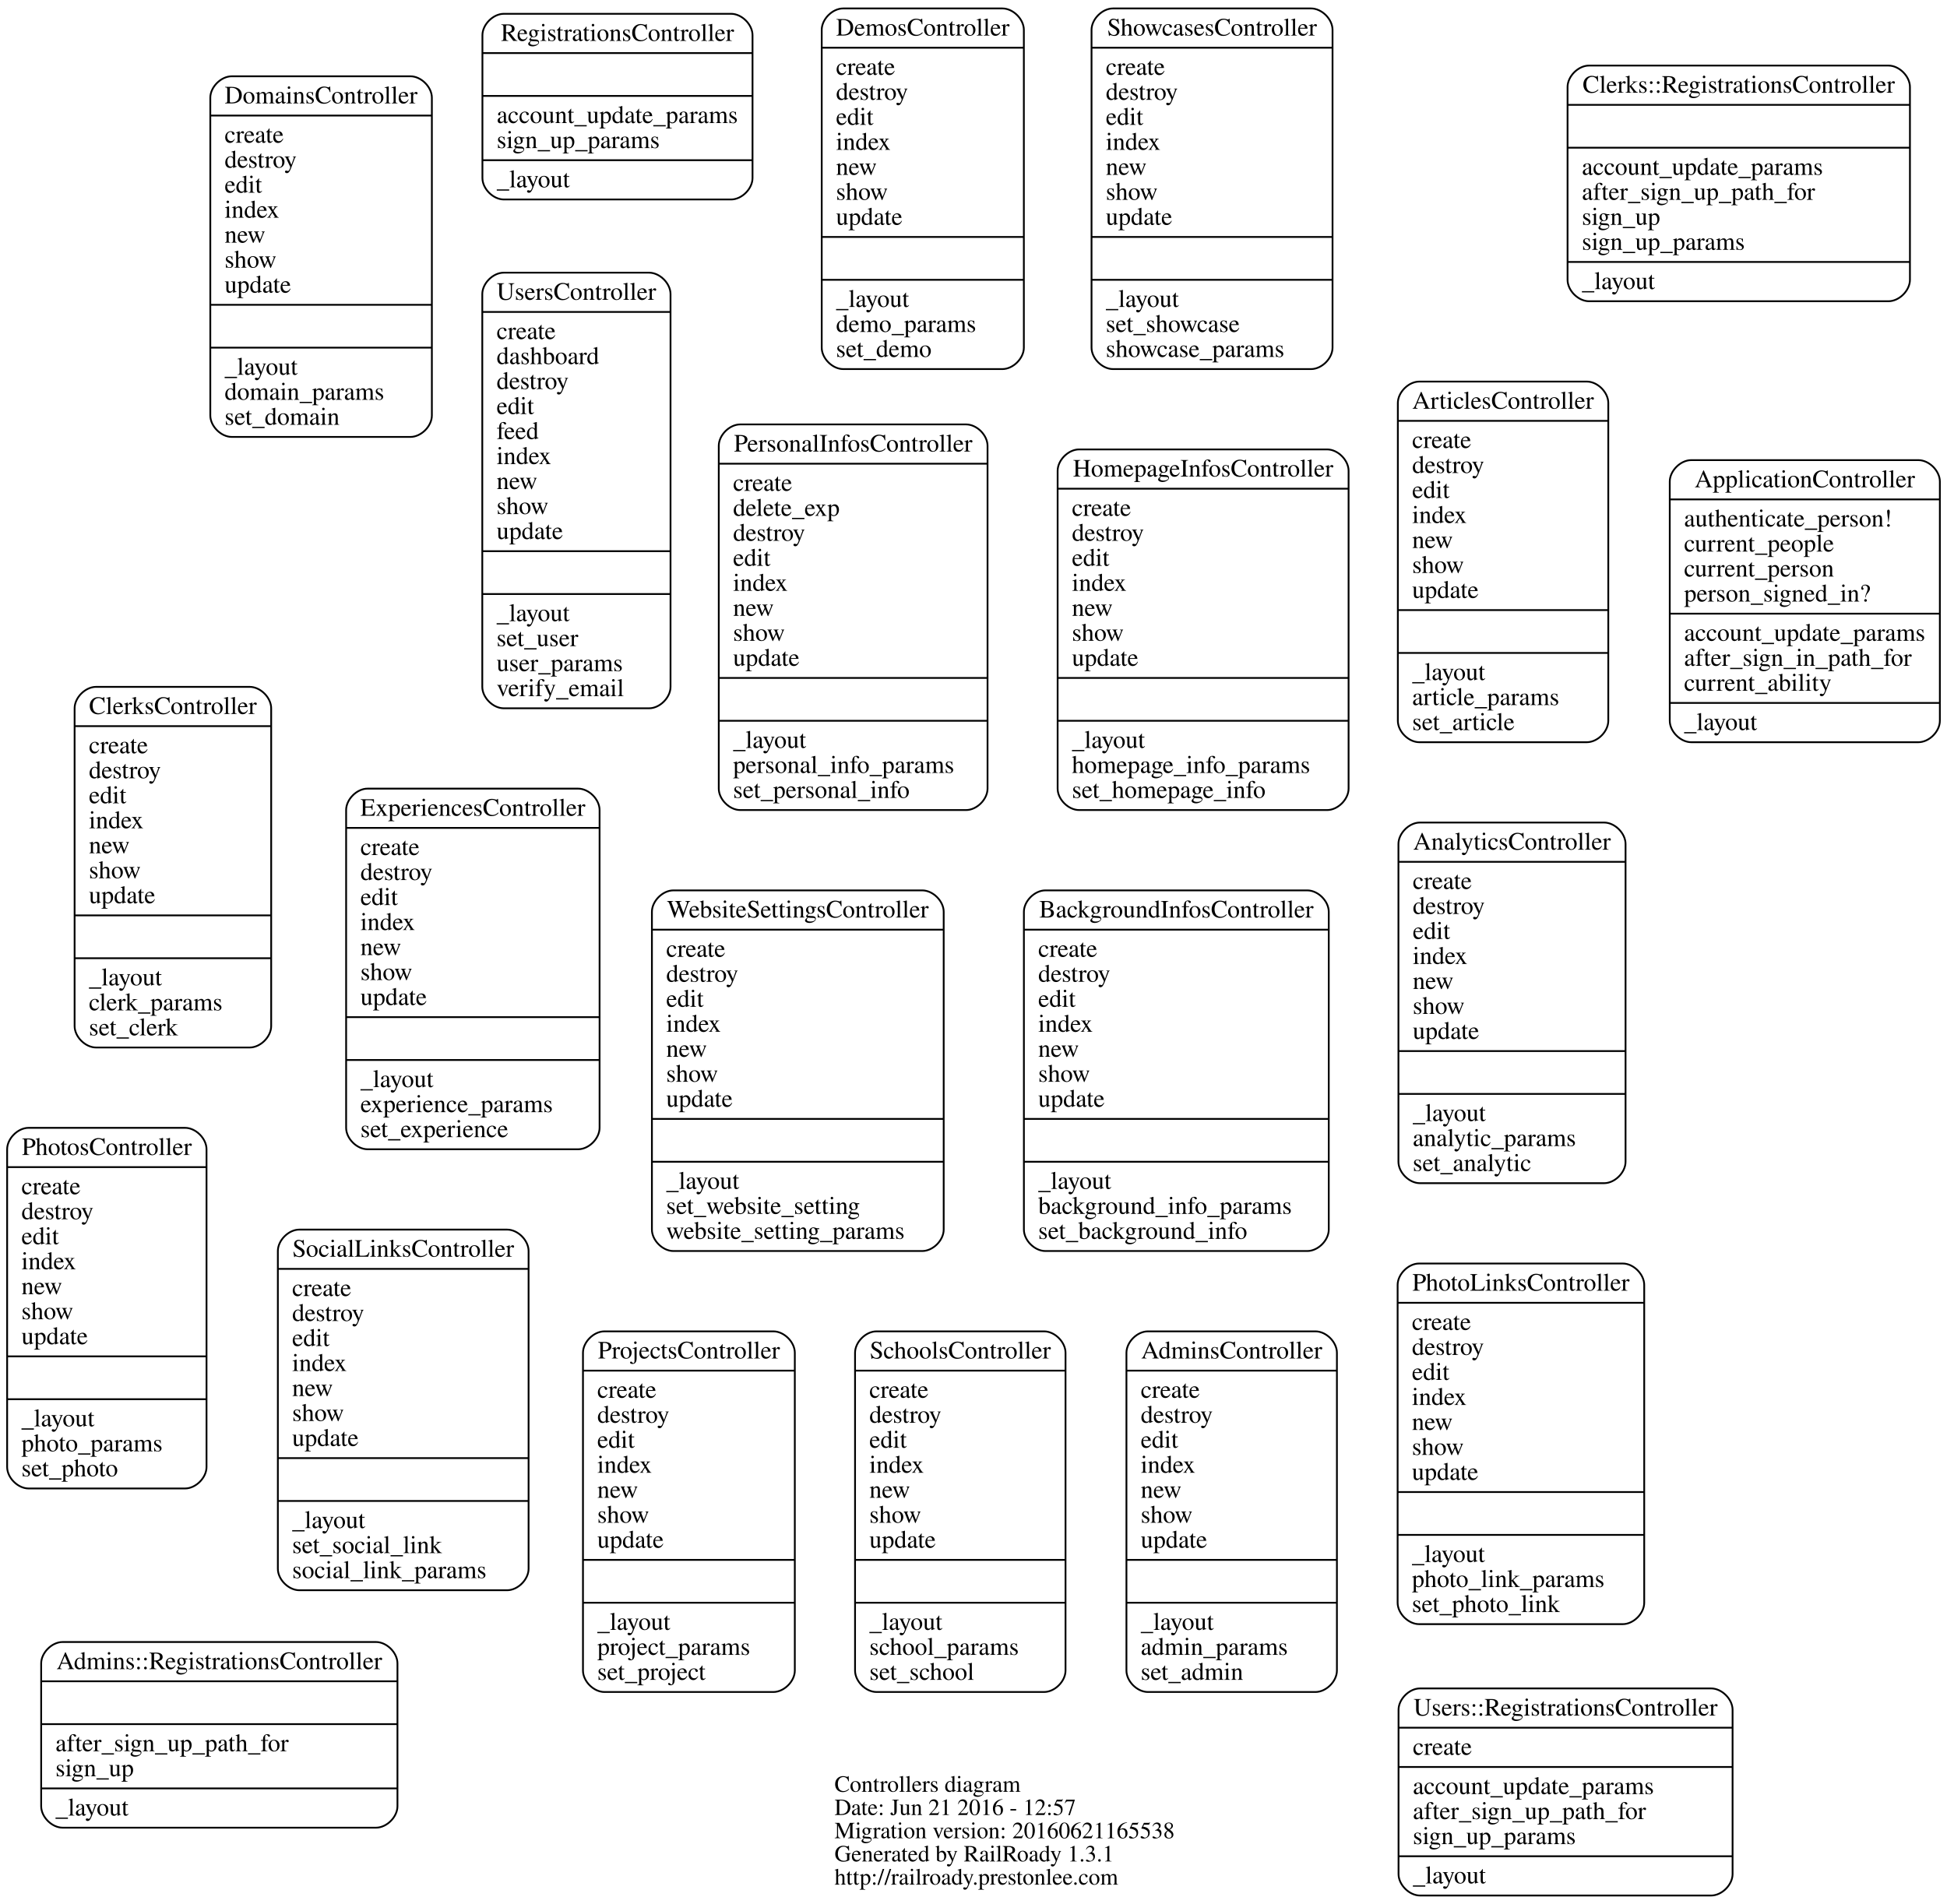
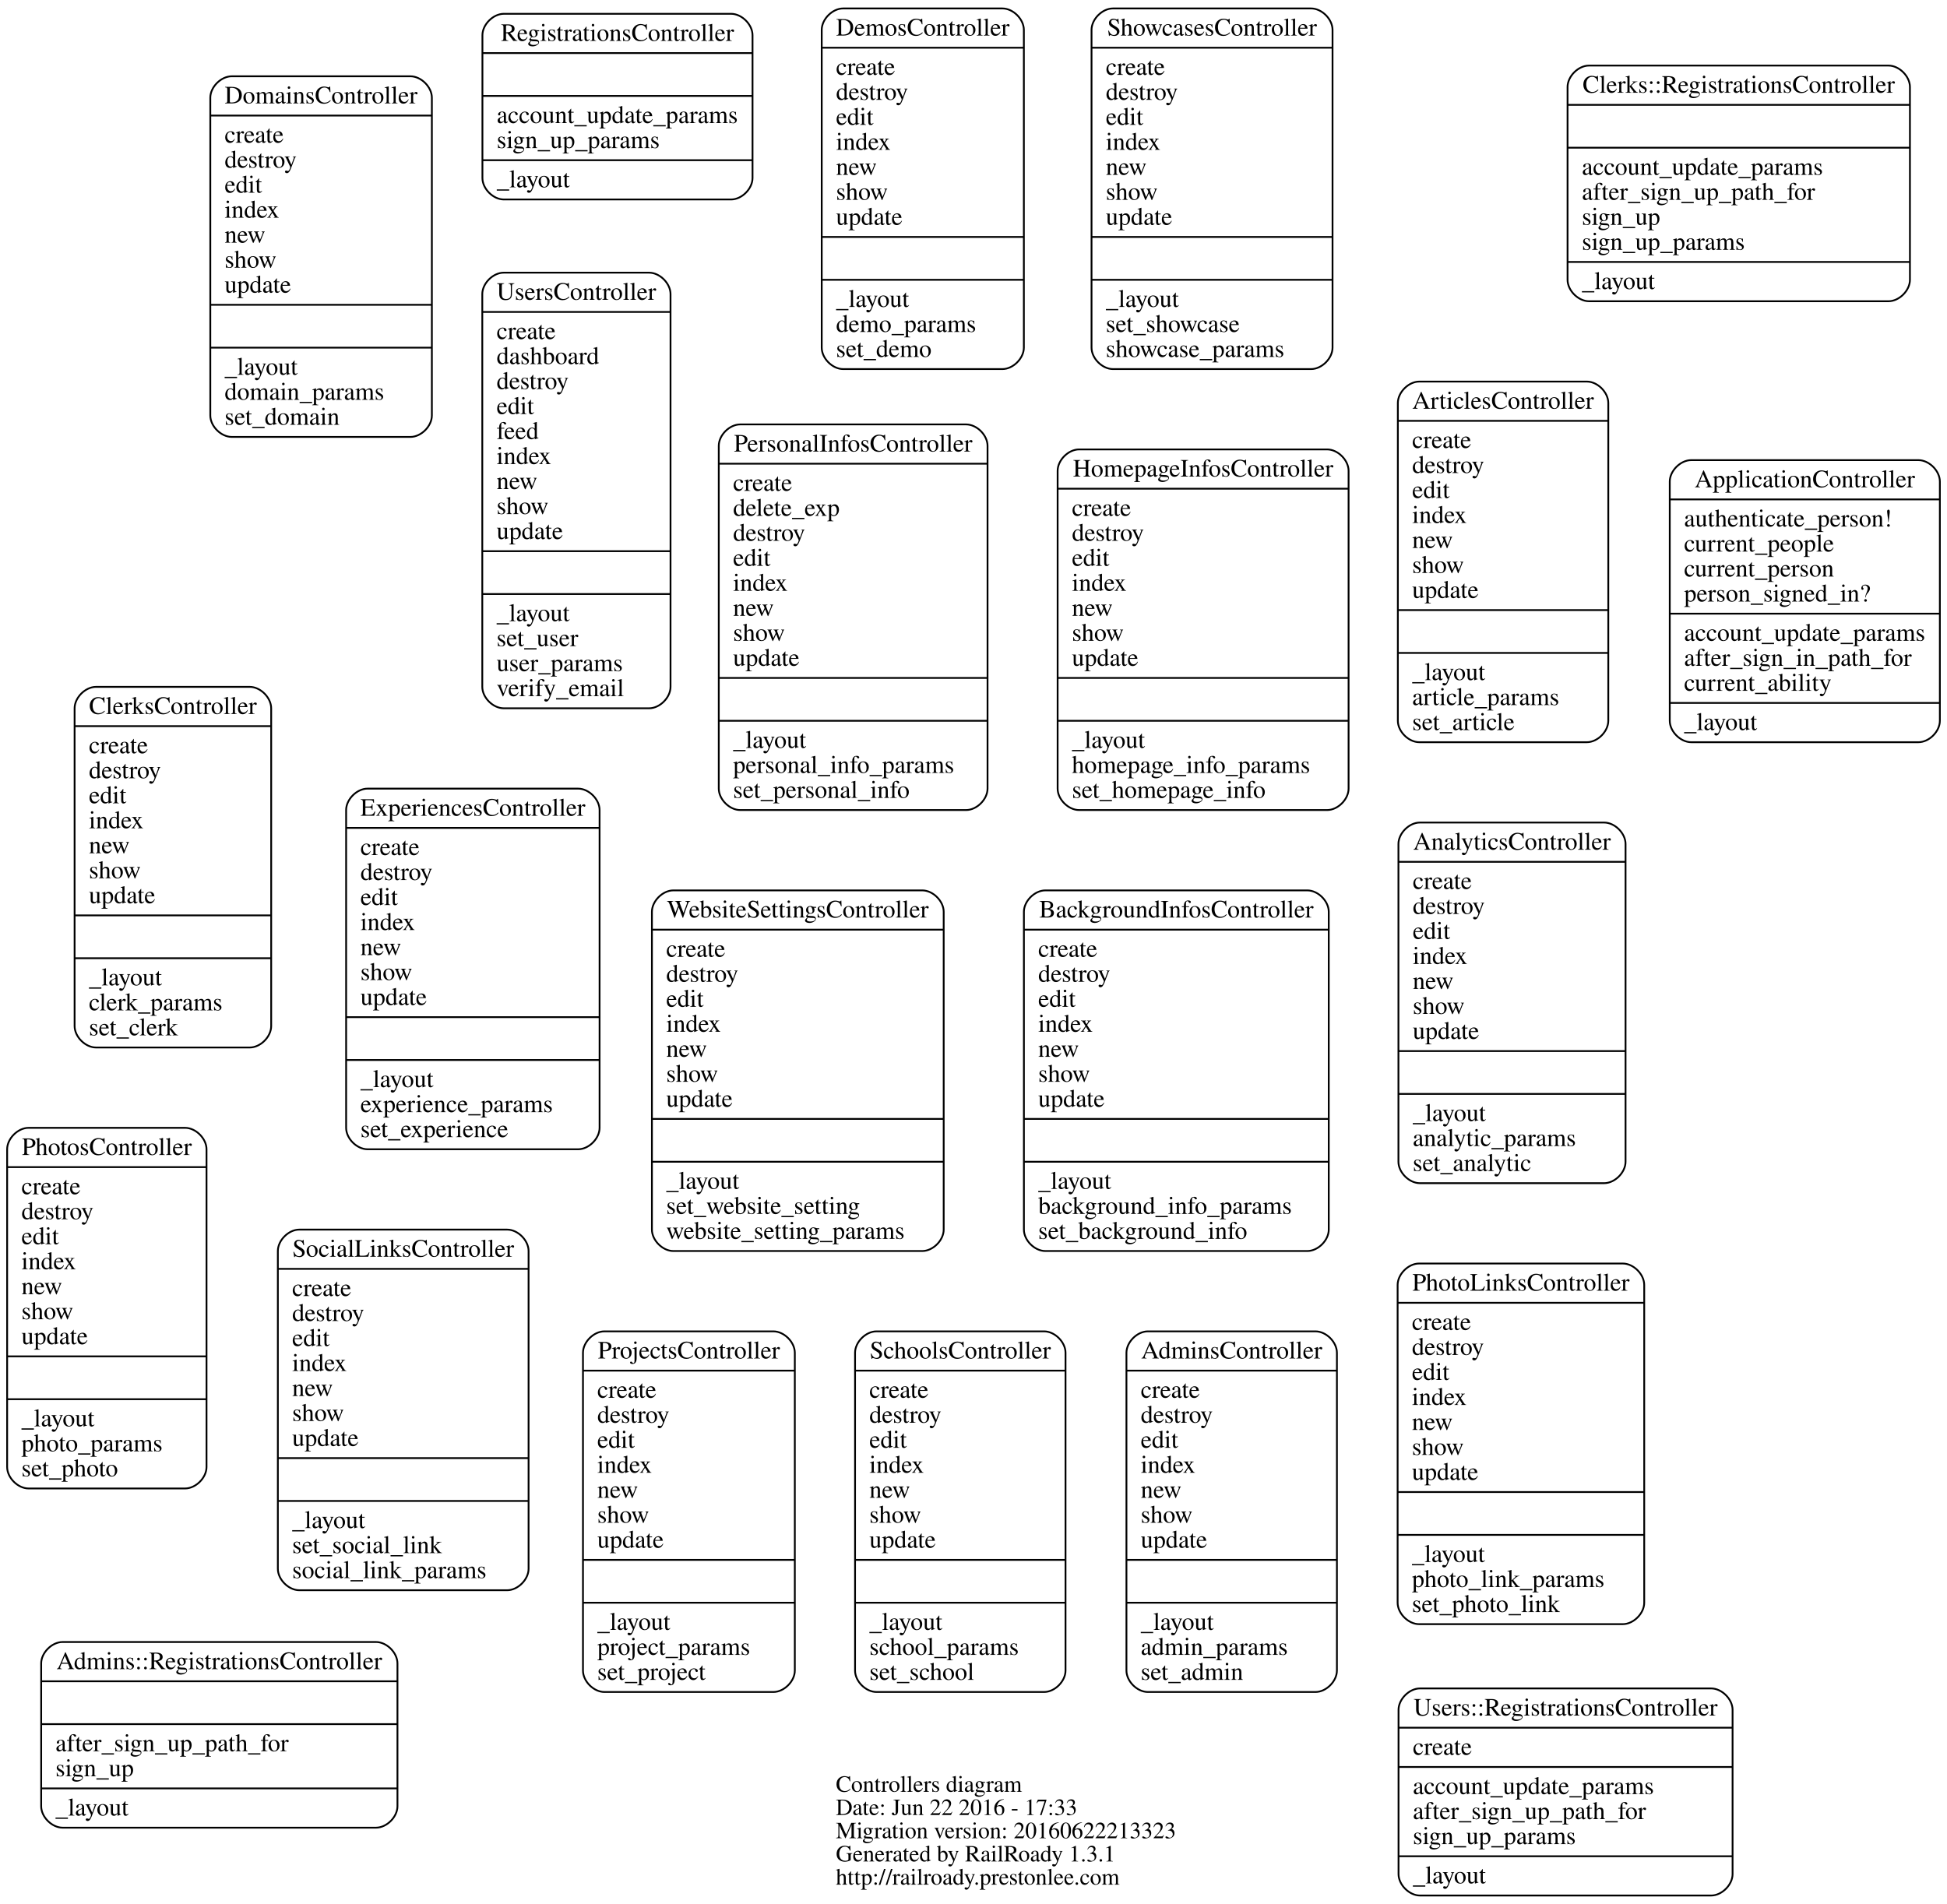
<svg xmlns="http://www.w3.org/2000/svg" width="1090pt" height="1066pt" viewBox="0.00 0.00 1090.47 1066.00">
  <g id="graph0" class="graph" transform="scale(1 1) rotate(0) translate(459.834 587.5)">
    <polygon fill="none" stroke="none" points="-459.834,478.5 -459.834,-587.5 630.638,-587.5 630.638,478.5 -459.834,478.5" />
    <g id="node1" class="node">
-       <text text-anchor="start" x="7.55" y="415.9" font-family="Times,serif" font-size="13.00">Controllers diagram</text>
-       <text text-anchor="start" x="7.55" y="428.9" font-family="Times,serif" font-size="13.00">Date: Jun 21 2016 - 12:57</text>
-       <text text-anchor="start" x="7.55" y="441.9" font-family="Times,serif" font-size="13.00">Migration version: 20160621165538</text>
-       <text text-anchor="start" x="7.55" y="454.9" font-family="Times,serif" font-size="13.00">Generated by RailRoady 1.3.1</text>
-       <text text-anchor="start" x="7.55" y="467.9" font-family="Times,serif" font-size="13.00">http://railroady.prestonlee.com</text>
+       <text text-anchor="start" x="8.312" y="415.9" font-family="Times,serif" font-size="13.00">Controllers diagram</text>
+       <text text-anchor="start" x="8.312" y="428.9" font-family="Times,serif" font-size="13.00">Date: Jun 22 2016 - 17:33</text>
+       <text text-anchor="start" x="8.312" y="441.9" font-family="Times,serif" font-size="13.00">Migration version: 20160622213323</text>
+       <text text-anchor="start" x="8.312" y="454.9" font-family="Times,serif" font-size="13.00">Generated by RailRoady 1.3.1</text>
+       <text text-anchor="start" x="8.312" y="467.9" font-family="Times,serif" font-size="13.00">http://railroady.prestonlee.com</text>
    </g>
    <g id="node2" class="node">
      <path fill="none" stroke="black" d="M-424.772,436C-424.772,436 -249.228,436 -249.228,436 -243.228,436 -237.228,430 -237.228,424 -237.228,424 -237.228,344 -237.228,344 -237.228,338 -243.228,332 -249.228,332 -249.228,332 -424.772,332 -424.772,332 -430.772,332 -436.772,338 -436.772,344 -436.772,344 -436.772,424 -436.772,424 -436.772,430 -430.772,436 -424.772,436" />
      <text text-anchor="middle" x="-337" y="347.2" font-family="Times,serif" font-size="14.00">Admins::RegistrationsController</text>
      <polyline fill="none" stroke="black" points="-436.772,354 -237.228,354 " />
      <polyline fill="none" stroke="black" points="-436.772,378 -237.228,378 " />
      <text text-anchor="start" x="-428.772" y="393.2" font-family="Times,serif" font-size="14.00">after_sign_up_path_for</text>
      <text text-anchor="start" x="-428.772" y="407.2" font-family="Times,serif" font-size="14.00">sign_up</text>
      <polyline fill="none" stroke="black" points="-436.772,414 -237.228,414 " />
      <text text-anchor="start" x="-428.772" y="429.2" font-family="Times,serif" font-size="14.00">_layout</text>
    </g>
    <g id="node3" class="node">
      <path fill="none" stroke="black" d="M183.059,360C183.059,360 276.941,360 276.941,360 282.941,360 288.941,354 288.941,348 288.941,348 288.941,170 288.941,170 288.941,164 282.941,158 276.941,158 276.941,158 183.059,158 183.059,158 177.059,158 171.059,164 171.059,170 171.059,170 171.059,348 171.059,348 171.059,354 177.059,360 183.059,360" />
      <text text-anchor="middle" x="230" y="173.2" font-family="Times,serif" font-size="14.00">AdminsController</text>
      <polyline fill="none" stroke="black" points="171.059,180 288.941,180 " />
      <text text-anchor="start" x="179.059" y="195.2" font-family="Times,serif" font-size="14.00">create</text>
      <text text-anchor="start" x="179.059" y="209.2" font-family="Times,serif" font-size="14.00">destroy</text>
      <text text-anchor="start" x="179.059" y="223.2" font-family="Times,serif" font-size="14.00">edit</text>
      <text text-anchor="start" x="179.059" y="237.2" font-family="Times,serif" font-size="14.00">index</text>
      <text text-anchor="start" x="179.059" y="251.2" font-family="Times,serif" font-size="14.00">new</text>
      <text text-anchor="start" x="179.059" y="265.2" font-family="Times,serif" font-size="14.00">show</text>
      <text text-anchor="start" x="179.059" y="279.2" font-family="Times,serif" font-size="14.00">update</text>
      <polyline fill="none" stroke="black" points="171.059,286 288.941,286 " />
      <polyline fill="none" stroke="black" points="171.059,310 288.941,310 " />
      <text text-anchor="start" x="179.059" y="325.2" font-family="Times,serif" font-size="14.00">_layout</text>
      <text text-anchor="start" x="179.059" y="339.2" font-family="Times,serif" font-size="14.00">admin_params</text>
      <text text-anchor="start" x="179.059" y="353.2" font-family="Times,serif" font-size="14.00">set_admin</text>
    </g>
    <g id="node4" class="node">
      <path fill="none" stroke="black" d="M335.4,75C335.4,75 438.6,75 438.6,75 444.6,75 450.6,69 450.6,63 450.6,63 450.6,-115 450.6,-115 450.6,-121 444.6,-127 438.6,-127 438.6,-127 335.4,-127 335.4,-127 329.4,-127 323.4,-121 323.4,-115 323.4,-115 323.4,63 323.4,63 323.4,69 329.4,75 335.4,75" />
      <text text-anchor="middle" x="387" y="-111.8" font-family="Times,serif" font-size="14.00">AnalyticsController</text>
      <polyline fill="none" stroke="black" points="323.4,-105 450.6,-105 " />
      <text text-anchor="start" x="331.4" y="-89.8" font-family="Times,serif" font-size="14.00">create</text>
      <text text-anchor="start" x="331.4" y="-75.8" font-family="Times,serif" font-size="14.00">destroy</text>
      <text text-anchor="start" x="331.4" y="-61.8" font-family="Times,serif" font-size="14.00">edit</text>
      <text text-anchor="start" x="331.4" y="-47.8" font-family="Times,serif" font-size="14.00">index</text>
      <text text-anchor="start" x="331.4" y="-33.8" font-family="Times,serif" font-size="14.00">new</text>
      <text text-anchor="start" x="331.4" y="-19.8" font-family="Times,serif" font-size="14.00">show</text>
      <text text-anchor="start" x="331.4" y="-5.8" font-family="Times,serif" font-size="14.00">update</text>
      <polyline fill="none" stroke="black" points="323.4,1 450.6,1 " />
      <polyline fill="none" stroke="black" points="323.4,25 450.6,25 " />
      <text text-anchor="start" x="331.4" y="40.2" font-family="Times,serif" font-size="14.00">_layout</text>
      <text text-anchor="start" x="331.4" y="54.2" font-family="Times,serif" font-size="14.00">analytic_params</text>
      <text text-anchor="start" x="331.4" y="68.2" font-family="Times,serif" font-size="14.00">set_analytic</text>
    </g>
    <g id="node5" class="node">
      <path fill="none" stroke="black" d="M487.362,-172C487.362,-172 614.638,-172 614.638,-172 620.638,-172 626.638,-178 626.638,-184 626.638,-184 626.638,-318 626.638,-318 626.638,-324 620.638,-330 614.638,-330 614.638,-330 487.362,-330 487.362,-330 481.362,-330 475.362,-324 475.362,-318 475.362,-318 475.362,-184 475.362,-184 475.362,-178 481.362,-172 487.362,-172" />
      <text text-anchor="middle" x="551" y="-314.8" font-family="Times,serif" font-size="14.00">ApplicationController</text>
      <polyline fill="none" stroke="black" points="475.362,-308 626.638,-308 " />
      <text text-anchor="start" x="483.362" y="-292.8" font-family="Times,serif" font-size="14.00">authenticate_person!</text>
      <text text-anchor="start" x="483.362" y="-278.8" font-family="Times,serif" font-size="14.00">current_people</text>
      <text text-anchor="start" x="483.362" y="-264.8" font-family="Times,serif" font-size="14.00">current_person</text>
      <text text-anchor="start" x="483.362" y="-250.8" font-family="Times,serif" font-size="14.00">person_signed_in?</text>
      <polyline fill="none" stroke="black" points="475.362,-244 626.638,-244 " />
      <text text-anchor="start" x="483.362" y="-228.8" font-family="Times,serif" font-size="14.00">account_update_params</text>
      <text text-anchor="start" x="483.362" y="-214.8" font-family="Times,serif" font-size="14.00">after_sign_in_path_for</text>
      <text text-anchor="start" x="483.362" y="-200.8" font-family="Times,serif" font-size="14.00">current_ability</text>
      <polyline fill="none" stroke="black" points="475.362,-194 626.638,-194 " />
      <text text-anchor="start" x="483.362" y="-178.8" font-family="Times,serif" font-size="14.00">_layout</text>
    </g>
    <g id="node6" class="node">
      <path fill="none" stroke="black" d="M335.069,-172C335.069,-172 428.931,-172 428.931,-172 434.931,-172 440.931,-178 440.931,-184 440.931,-184 440.931,-362 440.931,-362 440.931,-368 434.931,-374 428.931,-374 428.931,-374 335.069,-374 335.069,-374 329.069,-374 323.069,-368 323.069,-362 323.069,-362 323.069,-184 323.069,-184 323.069,-178 329.069,-172 335.069,-172" />
      <text text-anchor="middle" x="382" y="-358.8" font-family="Times,serif" font-size="14.00">ArticlesController</text>
      <polyline fill="none" stroke="black" points="323.069,-352 440.931,-352 " />
      <text text-anchor="start" x="331.069" y="-336.8" font-family="Times,serif" font-size="14.00">create</text>
      <text text-anchor="start" x="331.069" y="-322.8" font-family="Times,serif" font-size="14.00">destroy</text>
      <text text-anchor="start" x="331.069" y="-308.8" font-family="Times,serif" font-size="14.00">edit</text>
      <text text-anchor="start" x="331.069" y="-294.8" font-family="Times,serif" font-size="14.00">index</text>
      <text text-anchor="start" x="331.069" y="-280.8" font-family="Times,serif" font-size="14.00">new</text>
      <text text-anchor="start" x="331.069" y="-266.8" font-family="Times,serif" font-size="14.00">show</text>
      <text text-anchor="start" x="331.069" y="-252.8" font-family="Times,serif" font-size="14.00">update</text>
      <polyline fill="none" stroke="black" points="323.069,-246 440.931,-246 " />
      <polyline fill="none" stroke="black" points="323.069,-222 440.931,-222 " />
      <text text-anchor="start" x="331.069" y="-206.8" font-family="Times,serif" font-size="14.00">_layout</text>
      <text text-anchor="start" x="331.069" y="-192.8" font-family="Times,serif" font-size="14.00">article_params</text>
      <text text-anchor="start" x="331.069" y="-178.8" font-family="Times,serif" font-size="14.00">set_article</text>
    </g>
    <g id="node7" class="node">
      <path fill="none" stroke="black" d="M125.627,113C125.627,113 272.373,113 272.373,113 278.373,113 284.373,107 284.373,101 284.373,101 284.373,-77 284.373,-77 284.373,-83 278.373,-89 272.373,-89 272.373,-89 125.627,-89 125.627,-89 119.627,-89 113.627,-83 113.627,-77 113.627,-77 113.627,101 113.627,101 113.627,107 119.627,113 125.627,113" />
      <text text-anchor="middle" x="199" y="-73.8" font-family="Times,serif" font-size="14.00">BackgroundInfosController</text>
      <polyline fill="none" stroke="black" points="113.627,-67 284.373,-67 " />
      <text text-anchor="start" x="121.627" y="-51.8" font-family="Times,serif" font-size="14.00">create</text>
      <text text-anchor="start" x="121.627" y="-37.8" font-family="Times,serif" font-size="14.00">destroy</text>
      <text text-anchor="start" x="121.627" y="-23.8" font-family="Times,serif" font-size="14.00">edit</text>
      <text text-anchor="start" x="121.627" y="-9.8" font-family="Times,serif" font-size="14.00">index</text>
      <text text-anchor="start" x="121.627" y="4.2" font-family="Times,serif" font-size="14.00">new</text>
      <text text-anchor="start" x="121.627" y="18.2" font-family="Times,serif" font-size="14.00">show</text>
      <text text-anchor="start" x="121.627" y="32.2" font-family="Times,serif" font-size="14.00">update</text>
      <polyline fill="none" stroke="black" points="113.627,39 284.373,39 " />
      <polyline fill="none" stroke="black" points="113.627,63 284.373,63 " />
      <text text-anchor="start" x="121.627" y="78.2" font-family="Times,serif" font-size="14.00">_layout</text>
      <text text-anchor="start" x="121.627" y="92.2" font-family="Times,serif" font-size="14.00">background_info_params</text>
      <text text-anchor="start" x="121.627" y="106.2" font-family="Times,serif" font-size="14.00">set_background_info</text>
    </g>
    <g id="node8" class="node">
      <path fill="none" stroke="black" d="M430.121,-419C430.121,-419 597.879,-419 597.879,-419 603.879,-419 609.879,-425 609.879,-431 609.879,-431 609.879,-539 609.879,-539 609.879,-545 603.879,-551 597.879,-551 597.879,-551 430.121,-551 430.121,-551 424.121,-551 418.121,-545 418.121,-539 418.121,-539 418.121,-431 418.121,-431 418.121,-425 424.121,-419 430.121,-419" />
      <text text-anchor="middle" x="514" y="-535.8" font-family="Times,serif" font-size="14.00">Clerks::RegistrationsController</text>
      <polyline fill="none" stroke="black" points="418.121,-529 609.879,-529 " />
      <polyline fill="none" stroke="black" points="418.121,-505 609.879,-505 " />
      <text text-anchor="start" x="426.121" y="-489.8" font-family="Times,serif" font-size="14.00">account_update_params</text>
      <text text-anchor="start" x="426.121" y="-475.8" font-family="Times,serif" font-size="14.00">after_sign_up_path_for</text>
      <text text-anchor="start" x="426.121" y="-461.8" font-family="Times,serif" font-size="14.00">sign_up</text>
      <text text-anchor="start" x="426.121" y="-447.8" font-family="Times,serif" font-size="14.00">sign_up_params</text>
      <polyline fill="none" stroke="black" points="418.121,-441 609.879,-441 " />
      <text text-anchor="start" x="426.121" y="-425.8" font-family="Times,serif" font-size="14.00">_layout</text>
    </g>
    <g id="node9" class="node">
      <path fill="none" stroke="black" d="M-406.048,-1C-406.048,-1 -319.952,-1 -319.952,-1 -313.952,-1 -307.952,-7 -307.952,-13 -307.952,-13 -307.952,-191 -307.952,-191 -307.952,-197 -313.952,-203 -319.952,-203 -319.952,-203 -406.048,-203 -406.048,-203 -412.048,-203 -418.048,-197 -418.048,-191 -418.048,-191 -418.048,-13 -418.048,-13 -418.048,-7 -412.048,-1 -406.048,-1" />
      <text text-anchor="middle" x="-363" y="-187.8" font-family="Times,serif" font-size="14.00">ClerksController</text>
      <polyline fill="none" stroke="black" points="-418.048,-181 -307.952,-181 " />
      <text text-anchor="start" x="-410.048" y="-165.8" font-family="Times,serif" font-size="14.00">create</text>
      <text text-anchor="start" x="-410.048" y="-151.8" font-family="Times,serif" font-size="14.00">destroy</text>
      <text text-anchor="start" x="-410.048" y="-137.8" font-family="Times,serif" font-size="14.00">edit</text>
      <text text-anchor="start" x="-410.048" y="-123.8" font-family="Times,serif" font-size="14.00">index</text>
      <text text-anchor="start" x="-410.048" y="-109.8" font-family="Times,serif" font-size="14.00">new</text>
      <text text-anchor="start" x="-410.048" y="-95.8" font-family="Times,serif" font-size="14.00">show</text>
      <text text-anchor="start" x="-410.048" y="-81.8" font-family="Times,serif" font-size="14.00">update</text>
      <polyline fill="none" stroke="black" points="-418.048,-75 -307.952,-75 " />
      <polyline fill="none" stroke="black" points="-418.048,-51 -307.952,-51 " />
      <text text-anchor="start" x="-410.048" y="-35.8" font-family="Times,serif" font-size="14.00">_layout</text>
      <text text-anchor="start" x="-410.048" y="-21.8" font-family="Times,serif" font-size="14.00">clerk_params</text>
      <text text-anchor="start" x="-410.048" y="-7.8" font-family="Times,serif" font-size="14.00">set_clerk</text>
    </g>
    <g id="node10" class="node">
      <path fill="none" stroke="black" d="M12.396,-381C12.396,-381 101.604,-381 101.604,-381 107.604,-381 113.604,-387 113.604,-393 113.604,-393 113.604,-571 113.604,-571 113.604,-577 107.604,-583 101.604,-583 101.604,-583 12.396,-583 12.396,-583 6.396,-583 0.396,-577 0.396,-571 0.396,-571 0.396,-393 0.396,-393 0.396,-387 6.396,-381 12.396,-381" />
      <text text-anchor="middle" x="57" y="-567.8" font-family="Times,serif" font-size="14.00">DemosController</text>
      <polyline fill="none" stroke="black" points="0.396,-561 113.604,-561 " />
      <text text-anchor="start" x="8.396" y="-545.8" font-family="Times,serif" font-size="14.00">create</text>
      <text text-anchor="start" x="8.396" y="-531.8" font-family="Times,serif" font-size="14.00">destroy</text>
      <text text-anchor="start" x="8.396" y="-517.8" font-family="Times,serif" font-size="14.00">edit</text>
      <text text-anchor="start" x="8.396" y="-503.8" font-family="Times,serif" font-size="14.00">index</text>
      <text text-anchor="start" x="8.396" y="-489.8" font-family="Times,serif" font-size="14.00">new</text>
      <text text-anchor="start" x="8.396" y="-475.8" font-family="Times,serif" font-size="14.00">show</text>
      <text text-anchor="start" x="8.396" y="-461.8" font-family="Times,serif" font-size="14.00">update</text>
      <polyline fill="none" stroke="black" points="0.396,-455 113.604,-455 " />
      <polyline fill="none" stroke="black" points="0.396,-431 113.604,-431 " />
      <text text-anchor="start" x="8.396" y="-415.8" font-family="Times,serif" font-size="14.00">_layout</text>
      <text text-anchor="start" x="8.396" y="-401.8" font-family="Times,serif" font-size="14.00">demo_params</text>
      <text text-anchor="start" x="8.396" y="-387.8" font-family="Times,serif" font-size="14.00">set_demo</text>
    </g>
    <g id="node11" class="node">
      <path fill="none" stroke="black" d="M-330.048,-343C-330.048,-343 -229.952,-343 -229.952,-343 -223.952,-343 -217.952,-349 -217.952,-355 -217.952,-355 -217.952,-533 -217.952,-533 -217.952,-539 -223.952,-545 -229.952,-545 -229.952,-545 -330.048,-545 -330.048,-545 -336.048,-545 -342.048,-539 -342.048,-533 -342.048,-533 -342.048,-355 -342.048,-355 -342.048,-349 -336.048,-343 -330.048,-343" />
      <text text-anchor="middle" x="-280" y="-529.8" font-family="Times,serif" font-size="14.00">DomainsController</text>
      <polyline fill="none" stroke="black" points="-342.048,-523 -217.952,-523 " />
      <text text-anchor="start" x="-334.048" y="-507.8" font-family="Times,serif" font-size="14.00">create</text>
      <text text-anchor="start" x="-334.048" y="-493.8" font-family="Times,serif" font-size="14.00">destroy</text>
      <text text-anchor="start" x="-334.048" y="-479.8" font-family="Times,serif" font-size="14.00">edit</text>
      <text text-anchor="start" x="-334.048" y="-465.8" font-family="Times,serif" font-size="14.00">index</text>
      <text text-anchor="start" x="-334.048" y="-451.8" font-family="Times,serif" font-size="14.00">new</text>
      <text text-anchor="start" x="-334.048" y="-437.8" font-family="Times,serif" font-size="14.00">show</text>
      <text text-anchor="start" x="-334.048" y="-423.8" font-family="Times,serif" font-size="14.00">update</text>
      <polyline fill="none" stroke="black" points="-342.048,-417 -217.952,-417 " />
      <polyline fill="none" stroke="black" points="-342.048,-393 -217.952,-393 " />
      <text text-anchor="start" x="-334.048" y="-377.8" font-family="Times,serif" font-size="14.00">_layout</text>
      <text text-anchor="start" x="-334.048" y="-363.8" font-family="Times,serif" font-size="14.00">domain_params</text>
      <text text-anchor="start" x="-334.048" y="-349.8" font-family="Times,serif" font-size="14.00">set_domain</text>
    </g>
    <g id="node12" class="node">
      <path fill="none" stroke="black" d="M-253.976,56C-253.976,56 -136.024,56 -136.024,56 -130.024,56 -124.024,50 -124.024,44 -124.024,44 -124.024,-134 -124.024,-134 -124.024,-140 -130.024,-146 -136.024,-146 -136.024,-146 -253.976,-146 -253.976,-146 -259.976,-146 -265.976,-140 -265.976,-134 -265.976,-134 -265.976,44 -265.976,44 -265.976,50 -259.976,56 -253.976,56" />
      <text text-anchor="middle" x="-195" y="-130.8" font-family="Times,serif" font-size="14.00">ExperiencesController</text>
      <polyline fill="none" stroke="black" points="-265.976,-124 -124.024,-124 " />
      <text text-anchor="start" x="-257.976" y="-108.8" font-family="Times,serif" font-size="14.00">create</text>
      <text text-anchor="start" x="-257.976" y="-94.8" font-family="Times,serif" font-size="14.00">destroy</text>
      <text text-anchor="start" x="-257.976" y="-80.8" font-family="Times,serif" font-size="14.00">edit</text>
      <text text-anchor="start" x="-257.976" y="-66.8" font-family="Times,serif" font-size="14.00">index</text>
      <text text-anchor="start" x="-257.976" y="-52.8" font-family="Times,serif" font-size="14.00">new</text>
      <text text-anchor="start" x="-257.976" y="-38.8" font-family="Times,serif" font-size="14.00">show</text>
      <text text-anchor="start" x="-257.976" y="-24.8" font-family="Times,serif" font-size="14.00">update</text>
      <polyline fill="none" stroke="black" points="-265.976,-18 -124.024,-18 " />
      <polyline fill="none" stroke="black" points="-265.976,6 -124.024,6 " />
      <text text-anchor="start" x="-257.976" y="21.2" font-family="Times,serif" font-size="14.00">_layout</text>
      <text text-anchor="start" x="-257.976" y="35.2" font-family="Times,serif" font-size="14.00">experience_params</text>
      <text text-anchor="start" x="-257.976" y="49.2" font-family="Times,serif" font-size="14.00">set_experience</text>
    </g>
    <g id="node13" class="node">
      <path fill="none" stroke="black" d="M144.521,-134C144.521,-134 283.479,-134 283.479,-134 289.479,-134 295.479,-140 295.479,-146 295.479,-146 295.479,-324 295.479,-324 295.479,-330 289.479,-336 283.479,-336 283.479,-336 144.521,-336 144.521,-336 138.521,-336 132.521,-330 132.521,-324 132.521,-324 132.521,-146 132.521,-146 132.521,-140 138.521,-134 144.521,-134" />
      <text text-anchor="middle" x="214" y="-320.8" font-family="Times,serif" font-size="14.00">HomepageInfosController</text>
      <polyline fill="none" stroke="black" points="132.521,-314 295.479,-314 " />
      <text text-anchor="start" x="140.521" y="-298.8" font-family="Times,serif" font-size="14.00">create</text>
      <text text-anchor="start" x="140.521" y="-284.8" font-family="Times,serif" font-size="14.00">destroy</text>
      <text text-anchor="start" x="140.521" y="-270.8" font-family="Times,serif" font-size="14.00">edit</text>
      <text text-anchor="start" x="140.521" y="-256.8" font-family="Times,serif" font-size="14.00">index</text>
      <text text-anchor="start" x="140.521" y="-242.8" font-family="Times,serif" font-size="14.00">new</text>
      <text text-anchor="start" x="140.521" y="-228.8" font-family="Times,serif" font-size="14.00">show</text>
      <text text-anchor="start" x="140.521" y="-214.8" font-family="Times,serif" font-size="14.00">update</text>
      <polyline fill="none" stroke="black" points="132.521,-208 295.479,-208 " />
      <polyline fill="none" stroke="black" points="132.521,-184 295.479,-184 " />
      <text text-anchor="start" x="140.521" y="-168.8" font-family="Times,serif" font-size="14.00">_layout</text>
      <text text-anchor="start" x="140.521" y="-154.8" font-family="Times,serif" font-size="14.00">homepage_info_params</text>
      <text text-anchor="start" x="140.521" y="-140.8" font-family="Times,serif" font-size="14.00">set_homepage_info</text>
    </g>
    <g id="node14" class="node">
      <path fill="none" stroke="black" d="M-45.266,-134C-45.266,-134 81.266,-134 81.266,-134 87.266,-134 93.266,-140 93.266,-146 93.266,-146 93.266,-338 93.266,-338 93.266,-344 87.266,-350 81.266,-350 81.266,-350 -45.266,-350 -45.266,-350 -51.266,-350 -57.266,-344 -57.266,-338 -57.266,-338 -57.266,-146 -57.266,-146 -57.266,-140 -51.266,-134 -45.266,-134" />
      <text text-anchor="middle" x="18" y="-334.8" font-family="Times,serif" font-size="14.00">PersonalInfosController</text>
      <polyline fill="none" stroke="black" points="-57.266,-328 93.266,-328 " />
      <text text-anchor="start" x="-49.266" y="-312.8" font-family="Times,serif" font-size="14.00">create</text>
      <text text-anchor="start" x="-49.266" y="-298.8" font-family="Times,serif" font-size="14.00">delete_exp</text>
      <text text-anchor="start" x="-49.266" y="-284.8" font-family="Times,serif" font-size="14.00">destroy</text>
      <text text-anchor="start" x="-49.266" y="-270.8" font-family="Times,serif" font-size="14.00">edit</text>
      <text text-anchor="start" x="-49.266" y="-256.8" font-family="Times,serif" font-size="14.00">index</text>
      <text text-anchor="start" x="-49.266" y="-242.8" font-family="Times,serif" font-size="14.00">new</text>
      <text text-anchor="start" x="-49.266" y="-228.8" font-family="Times,serif" font-size="14.00">show</text>
      <text text-anchor="start" x="-49.266" y="-214.8" font-family="Times,serif" font-size="14.00">update</text>
      <polyline fill="none" stroke="black" points="-57.266,-208 93.266,-208 " />
      <polyline fill="none" stroke="black" points="-57.266,-184 93.266,-184 " />
      <text text-anchor="start" x="-49.266" y="-168.8" font-family="Times,serif" font-size="14.00">_layout</text>
      <text text-anchor="start" x="-49.266" y="-154.8" font-family="Times,serif" font-size="14.00">personal_info_params</text>
      <text text-anchor="start" x="-49.266" y="-140.8" font-family="Times,serif" font-size="14.00">set_personal_info</text>
    </g>
    <g id="node15" class="node">
      <path fill="none" stroke="black" d="M334.945,322C334.945,322 449.055,322 449.055,322 455.055,322 461.055,316 461.055,310 461.055,310 461.055,132 461.055,132 461.055,126 455.055,120 449.055,120 449.055,120 334.945,120 334.945,120 328.945,120 322.945,126 322.945,132 322.945,132 322.945,310 322.945,310 322.945,316 328.945,322 334.945,322" />
      <text text-anchor="middle" x="392" y="135.2" font-family="Times,serif" font-size="14.00">PhotoLinksController</text>
      <polyline fill="none" stroke="black" points="322.945,142 461.055,142 " />
      <text text-anchor="start" x="330.945" y="157.2" font-family="Times,serif" font-size="14.00">create</text>
      <text text-anchor="start" x="330.945" y="171.2" font-family="Times,serif" font-size="14.00">destroy</text>
      <text text-anchor="start" x="330.945" y="185.2" font-family="Times,serif" font-size="14.00">edit</text>
      <text text-anchor="start" x="330.945" y="199.2" font-family="Times,serif" font-size="14.00">index</text>
      <text text-anchor="start" x="330.945" y="213.2" font-family="Times,serif" font-size="14.00">new</text>
      <text text-anchor="start" x="330.945" y="227.2" font-family="Times,serif" font-size="14.00">show</text>
      <text text-anchor="start" x="330.945" y="241.2" font-family="Times,serif" font-size="14.00">update</text>
      <polyline fill="none" stroke="black" points="322.945,248 461.055,248 " />
      <polyline fill="none" stroke="black" points="322.945,272 461.055,272 " />
      <text text-anchor="start" x="330.945" y="287.2" font-family="Times,serif" font-size="14.00">_layout</text>
      <text text-anchor="start" x="330.945" y="301.2" font-family="Times,serif" font-size="14.00">photo_link_params</text>
      <text text-anchor="start" x="330.945" y="315.2" font-family="Times,serif" font-size="14.00">set_photo_link</text>
    </g>
    <g id="node16" class="node">
      <path fill="none" stroke="black" d="M-443.834,246C-443.834,246 -356.166,246 -356.166,246 -350.166,246 -344.166,240 -344.166,234 -344.166,234 -344.166,56 -344.166,56 -344.166,50 -350.166,44 -356.166,44 -356.166,44 -443.834,44 -443.834,44 -449.834,44 -455.834,50 -455.834,56 -455.834,56 -455.834,234 -455.834,234 -455.834,240 -449.834,246 -443.834,246" />
      <text text-anchor="middle" x="-400" y="59.2" font-family="Times,serif" font-size="14.00">PhotosController</text>
      <polyline fill="none" stroke="black" points="-455.834,66 -344.166,66 " />
      <text text-anchor="start" x="-447.834" y="81.2" font-family="Times,serif" font-size="14.00">create</text>
      <text text-anchor="start" x="-447.834" y="95.2" font-family="Times,serif" font-size="14.00">destroy</text>
      <text text-anchor="start" x="-447.834" y="109.2" font-family="Times,serif" font-size="14.00">edit</text>
      <text text-anchor="start" x="-447.834" y="123.2" font-family="Times,serif" font-size="14.00">index</text>
      <text text-anchor="start" x="-447.834" y="137.2" font-family="Times,serif" font-size="14.00">new</text>
      <text text-anchor="start" x="-447.834" y="151.2" font-family="Times,serif" font-size="14.00">show</text>
      <text text-anchor="start" x="-447.834" y="165.2" font-family="Times,serif" font-size="14.00">update</text>
      <polyline fill="none" stroke="black" points="-455.834,172 -344.166,172 " />
      <polyline fill="none" stroke="black" points="-455.834,196 -344.166,196 " />
      <text text-anchor="start" x="-447.834" y="211.2" font-family="Times,serif" font-size="14.00">_layout</text>
      <text text-anchor="start" x="-447.834" y="225.2" font-family="Times,serif" font-size="14.00">photo_params</text>
      <text text-anchor="start" x="-447.834" y="239.2" font-family="Times,serif" font-size="14.00">set_photo</text>
    </g>
    <g id="node17" class="node">
      <path fill="none" stroke="black" d="M-121.324,360C-121.324,360 -26.676,360 -26.676,360 -20.676,360 -14.676,354 -14.676,348 -14.676,348 -14.676,170 -14.676,170 -14.676,164 -20.676,158 -26.676,158 -26.676,158 -121.324,158 -121.324,158 -127.324,158 -133.324,164 -133.324,170 -133.324,170 -133.324,348 -133.324,348 -133.324,354 -127.324,360 -121.324,360" />
      <text text-anchor="middle" x="-74" y="173.2" font-family="Times,serif" font-size="14.00">ProjectsController</text>
      <polyline fill="none" stroke="black" points="-133.324,180 -14.676,180 " />
      <text text-anchor="start" x="-125.324" y="195.2" font-family="Times,serif" font-size="14.00">create</text>
      <text text-anchor="start" x="-125.324" y="209.2" font-family="Times,serif" font-size="14.00">destroy</text>
      <text text-anchor="start" x="-125.324" y="223.2" font-family="Times,serif" font-size="14.00">edit</text>
      <text text-anchor="start" x="-125.324" y="237.2" font-family="Times,serif" font-size="14.00">index</text>
      <text text-anchor="start" x="-125.324" y="251.2" font-family="Times,serif" font-size="14.00">new</text>
      <text text-anchor="start" x="-125.324" y="265.2" font-family="Times,serif" font-size="14.00">show</text>
      <text text-anchor="start" x="-125.324" y="279.2" font-family="Times,serif" font-size="14.00">update</text>
      <polyline fill="none" stroke="black" points="-133.324,286 -14.676,286 " />
      <polyline fill="none" stroke="black" points="-133.324,310 -14.676,310 " />
      <text text-anchor="start" x="-125.324" y="325.2" font-family="Times,serif" font-size="14.00">_layout</text>
      <text text-anchor="start" x="-125.324" y="339.2" font-family="Times,serif" font-size="14.00">project_params</text>
      <text text-anchor="start" x="-125.324" y="353.2" font-family="Times,serif" font-size="14.00">set_project</text>
    </g>
    <g id="node18" class="node">
      <path fill="none" stroke="black" d="M-177.638,-476C-177.638,-476 -50.362,-476 -50.362,-476 -44.362,-476 -38.362,-482 -38.362,-488 -38.362,-488 -38.362,-568 -38.362,-568 -38.362,-574 -44.362,-580 -50.362,-580 -50.362,-580 -177.638,-580 -177.638,-580 -183.638,-580 -189.638,-574 -189.638,-568 -189.638,-568 -189.638,-488 -189.638,-488 -189.638,-482 -183.638,-476 -177.638,-476" />
      <text text-anchor="middle" x="-114" y="-564.8" font-family="Times,serif" font-size="14.00">RegistrationsController</text>
      <polyline fill="none" stroke="black" points="-189.638,-558 -38.362,-558 " />
      <polyline fill="none" stroke="black" points="-189.638,-534 -38.362,-534 " />
      <text text-anchor="start" x="-181.638" y="-518.8" font-family="Times,serif" font-size="14.00">account_update_params</text>
      <text text-anchor="start" x="-181.638" y="-504.8" font-family="Times,serif" font-size="14.00">sign_up_params</text>
      <polyline fill="none" stroke="black" points="-189.638,-498 -38.362,-498 " />
      <text text-anchor="start" x="-181.638" y="-482.8" font-family="Times,serif" font-size="14.00">_layout</text>
    </g>
    <g id="node19" class="node">
      <path fill="none" stroke="black" d="M31.059,360C31.059,360 124.941,360 124.941,360 130.941,360 136.941,354 136.941,348 136.941,348 136.941,170 136.941,170 136.941,164 130.941,158 124.941,158 124.941,158 31.059,158 31.059,158 25.059,158 19.059,164 19.059,170 19.059,170 19.059,348 19.059,348 19.059,354 25.059,360 31.059,360" />
      <text text-anchor="middle" x="78" y="173.2" font-family="Times,serif" font-size="14.00">SchoolsController</text>
      <polyline fill="none" stroke="black" points="19.059,180 136.941,180 " />
      <text text-anchor="start" x="27.059" y="195.2" font-family="Times,serif" font-size="14.00">create</text>
      <text text-anchor="start" x="27.059" y="209.2" font-family="Times,serif" font-size="14.00">destroy</text>
      <text text-anchor="start" x="27.059" y="223.2" font-family="Times,serif" font-size="14.00">edit</text>
      <text text-anchor="start" x="27.059" y="237.2" font-family="Times,serif" font-size="14.00">index</text>
      <text text-anchor="start" x="27.059" y="251.2" font-family="Times,serif" font-size="14.00">new</text>
      <text text-anchor="start" x="27.059" y="265.2" font-family="Times,serif" font-size="14.00">show</text>
      <text text-anchor="start" x="27.059" y="279.2" font-family="Times,serif" font-size="14.00">update</text>
      <polyline fill="none" stroke="black" points="19.059,286 136.941,286 " />
      <polyline fill="none" stroke="black" points="19.059,310 136.941,310 " />
      <text text-anchor="start" x="27.059" y="325.2" font-family="Times,serif" font-size="14.00">_layout</text>
      <text text-anchor="start" x="27.059" y="339.2" font-family="Times,serif" font-size="14.00">school_params</text>
      <text text-anchor="start" x="27.059" y="353.2" font-family="Times,serif" font-size="14.00">set_school</text>
    </g>
    <g id="node20" class="node">
      <path fill="none" stroke="black" d="M163.51,-381C163.51,-381 274.49,-381 274.49,-381 280.49,-381 286.49,-387 286.49,-393 286.49,-393 286.49,-571 286.49,-571 286.49,-577 280.49,-583 274.49,-583 274.49,-583 163.51,-583 163.51,-583 157.51,-583 151.51,-577 151.51,-571 151.51,-571 151.51,-393 151.51,-393 151.51,-387 157.51,-381 163.51,-381" />
      <text text-anchor="middle" x="219" y="-567.8" font-family="Times,serif" font-size="14.00">ShowcasesController</text>
      <polyline fill="none" stroke="black" points="151.51,-561 286.49,-561 " />
      <text text-anchor="start" x="159.51" y="-545.8" font-family="Times,serif" font-size="14.00">create</text>
      <text text-anchor="start" x="159.51" y="-531.8" font-family="Times,serif" font-size="14.00">destroy</text>
      <text text-anchor="start" x="159.51" y="-517.8" font-family="Times,serif" font-size="14.00">edit</text>
      <text text-anchor="start" x="159.51" y="-503.8" font-family="Times,serif" font-size="14.00">index</text>
      <text text-anchor="start" x="159.51" y="-489.8" font-family="Times,serif" font-size="14.00">new</text>
      <text text-anchor="start" x="159.51" y="-475.8" font-family="Times,serif" font-size="14.00">show</text>
      <text text-anchor="start" x="159.51" y="-461.8" font-family="Times,serif" font-size="14.00">update</text>
      <polyline fill="none" stroke="black" points="151.51,-455 286.49,-455 " />
      <polyline fill="none" stroke="black" points="151.51,-431 286.49,-431 " />
      <text text-anchor="start" x="159.51" y="-415.8" font-family="Times,serif" font-size="14.00">_layout</text>
      <text text-anchor="start" x="159.51" y="-401.8" font-family="Times,serif" font-size="14.00">set_showcase</text>
      <text text-anchor="start" x="159.51" y="-387.8" font-family="Times,serif" font-size="14.00">showcase_params</text>
    </g>
    <g id="node21" class="node">
      <path fill="none" stroke="black" d="M-292.214,303C-292.214,303 -175.786,303 -175.786,303 -169.786,303 -163.786,297 -163.786,291 -163.786,291 -163.786,113 -163.786,113 -163.786,107 -169.786,101 -175.786,101 -175.786,101 -292.214,101 -292.214,101 -298.214,101 -304.214,107 -304.214,113 -304.214,113 -304.214,291 -304.214,291 -304.214,297 -298.214,303 -292.214,303" />
      <text text-anchor="middle" x="-234" y="116.2" font-family="Times,serif" font-size="14.00">SocialLinksController</text>
      <polyline fill="none" stroke="black" points="-304.214,123 -163.786,123 " />
      <text text-anchor="start" x="-296.214" y="138.2" font-family="Times,serif" font-size="14.00">create</text>
      <text text-anchor="start" x="-296.214" y="152.2" font-family="Times,serif" font-size="14.00">destroy</text>
      <text text-anchor="start" x="-296.214" y="166.2" font-family="Times,serif" font-size="14.00">edit</text>
      <text text-anchor="start" x="-296.214" y="180.2" font-family="Times,serif" font-size="14.00">index</text>
      <text text-anchor="start" x="-296.214" y="194.2" font-family="Times,serif" font-size="14.00">new</text>
      <text text-anchor="start" x="-296.214" y="208.2" font-family="Times,serif" font-size="14.00">show</text>
      <text text-anchor="start" x="-296.214" y="222.2" font-family="Times,serif" font-size="14.00">update</text>
      <polyline fill="none" stroke="black" points="-304.214,229 -163.786,229 " />
      <polyline fill="none" stroke="black" points="-304.214,253 -163.786,253 " />
      <text text-anchor="start" x="-296.214" y="268.2" font-family="Times,serif" font-size="14.00">_layout</text>
      <text text-anchor="start" x="-296.214" y="282.2" font-family="Times,serif" font-size="14.00">set_social_link</text>
      <text text-anchor="start" x="-296.214" y="296.2" font-family="Times,serif" font-size="14.00">social_link_params</text>
    </g>
    <g id="node22" class="node">
      <path fill="none" stroke="black" d="M335.455,474C335.455,474 498.545,474 498.545,474 504.545,474 510.545,468 510.545,462 510.545,462 510.545,370 510.545,370 510.545,364 504.545,358 498.545,358 498.545,358 335.455,358 335.455,358 329.455,358 323.455,364 323.455,370 323.455,370 323.455,462 323.455,462 323.455,468 329.455,474 335.455,474" />
      <text text-anchor="middle" x="417" y="373.2" font-family="Times,serif" font-size="14.00">Users::RegistrationsController</text>
      <polyline fill="none" stroke="black" points="323.455,380 510.545,380 " />
      <text text-anchor="start" x="331.455" y="395.2" font-family="Times,serif" font-size="14.00">create</text>
      <polyline fill="none" stroke="black" points="323.455,402 510.545,402 " />
      <text text-anchor="start" x="331.455" y="417.2" font-family="Times,serif" font-size="14.00">account_update_params</text>
      <text text-anchor="start" x="331.455" y="431.2" font-family="Times,serif" font-size="14.00">after_sign_up_path_for</text>
      <text text-anchor="start" x="331.455" y="445.2" font-family="Times,serif" font-size="14.00">sign_up_params</text>
      <polyline fill="none" stroke="black" points="323.455,452 510.545,452 " />
      <text text-anchor="start" x="331.455" y="467.2" font-family="Times,serif" font-size="14.00">_layout</text>
    </g>
    <g id="node23" class="node">
      <path fill="none" stroke="black" d="M-177.714,-191C-177.714,-191 -96.286,-191 -96.286,-191 -90.286,-191 -84.286,-197 -84.286,-203 -84.286,-203 -84.286,-423 -84.286,-423 -84.286,-429 -90.286,-435 -96.286,-435 -96.286,-435 -177.714,-435 -177.714,-435 -183.714,-435 -189.714,-429 -189.714,-423 -189.714,-423 -189.714,-203 -189.714,-203 -189.714,-197 -183.714,-191 -177.714,-191" />
      <text text-anchor="middle" x="-137" y="-419.8" font-family="Times,serif" font-size="14.00">UsersController</text>
      <polyline fill="none" stroke="black" points="-189.714,-413 -84.286,-413 " />
      <text text-anchor="start" x="-181.714" y="-397.8" font-family="Times,serif" font-size="14.00">create</text>
      <text text-anchor="start" x="-181.714" y="-383.8" font-family="Times,serif" font-size="14.00">dashboard</text>
      <text text-anchor="start" x="-181.714" y="-369.8" font-family="Times,serif" font-size="14.00">destroy</text>
      <text text-anchor="start" x="-181.714" y="-355.8" font-family="Times,serif" font-size="14.00">edit</text>
      <text text-anchor="start" x="-181.714" y="-341.8" font-family="Times,serif" font-size="14.00">feed</text>
      <text text-anchor="start" x="-181.714" y="-327.8" font-family="Times,serif" font-size="14.00">index</text>
      <text text-anchor="start" x="-181.714" y="-313.8" font-family="Times,serif" font-size="14.00">new</text>
      <text text-anchor="start" x="-181.714" y="-299.8" font-family="Times,serif" font-size="14.00">show</text>
      <text text-anchor="start" x="-181.714" y="-285.8" font-family="Times,serif" font-size="14.00">update</text>
      <polyline fill="none" stroke="black" points="-189.714,-279 -84.286,-279 " />
      <polyline fill="none" stroke="black" points="-189.714,-255 -84.286,-255 " />
      <text text-anchor="start" x="-181.714" y="-239.8" font-family="Times,serif" font-size="14.00">_layout</text>
      <text text-anchor="start" x="-181.714" y="-225.8" font-family="Times,serif" font-size="14.00">set_user</text>
      <text text-anchor="start" x="-181.714" y="-211.8" font-family="Times,serif" font-size="14.00">user_params</text>
      <text text-anchor="start" x="-181.714" y="-197.8" font-family="Times,serif" font-size="14.00">verify_email</text>
    </g>
    <g id="node24" class="node">
      <path fill="none" stroke="black" d="M-82.709,113C-82.709,113 56.709,113 56.709,113 62.709,113 68.709,107 68.709,101 68.709,101 68.709,-77 68.709,-77 68.709,-83 62.709,-89 56.709,-89 56.709,-89 -82.709,-89 -82.709,-89 -88.709,-89 -94.709,-83 -94.709,-77 -94.709,-77 -94.709,101 -94.709,101 -94.709,107 -88.709,113 -82.709,113" />
      <text text-anchor="middle" x="-13" y="-73.8" font-family="Times,serif" font-size="14.00">WebsiteSettingsController</text>
      <polyline fill="none" stroke="black" points="-94.709,-67 68.709,-67 " />
      <text text-anchor="start" x="-86.709" y="-51.8" font-family="Times,serif" font-size="14.00">create</text>
      <text text-anchor="start" x="-86.709" y="-37.8" font-family="Times,serif" font-size="14.00">destroy</text>
      <text text-anchor="start" x="-86.709" y="-23.8" font-family="Times,serif" font-size="14.00">edit</text>
      <text text-anchor="start" x="-86.709" y="-9.8" font-family="Times,serif" font-size="14.00">index</text>
      <text text-anchor="start" x="-86.709" y="4.2" font-family="Times,serif" font-size="14.00">new</text>
      <text text-anchor="start" x="-86.709" y="18.2" font-family="Times,serif" font-size="14.00">show</text>
      <text text-anchor="start" x="-86.709" y="32.2" font-family="Times,serif" font-size="14.00">update</text>
      <polyline fill="none" stroke="black" points="-94.709,39 68.709,39 " />
      <polyline fill="none" stroke="black" points="-94.709,63 68.709,63 " />
      <text text-anchor="start" x="-86.709" y="78.2" font-family="Times,serif" font-size="14.00">_layout</text>
      <text text-anchor="start" x="-86.709" y="92.2" font-family="Times,serif" font-size="14.00">set_website_setting</text>
      <text text-anchor="start" x="-86.709" y="106.2" font-family="Times,serif" font-size="14.00">website_setting_params</text>
    </g>
  </g>
</svg>
